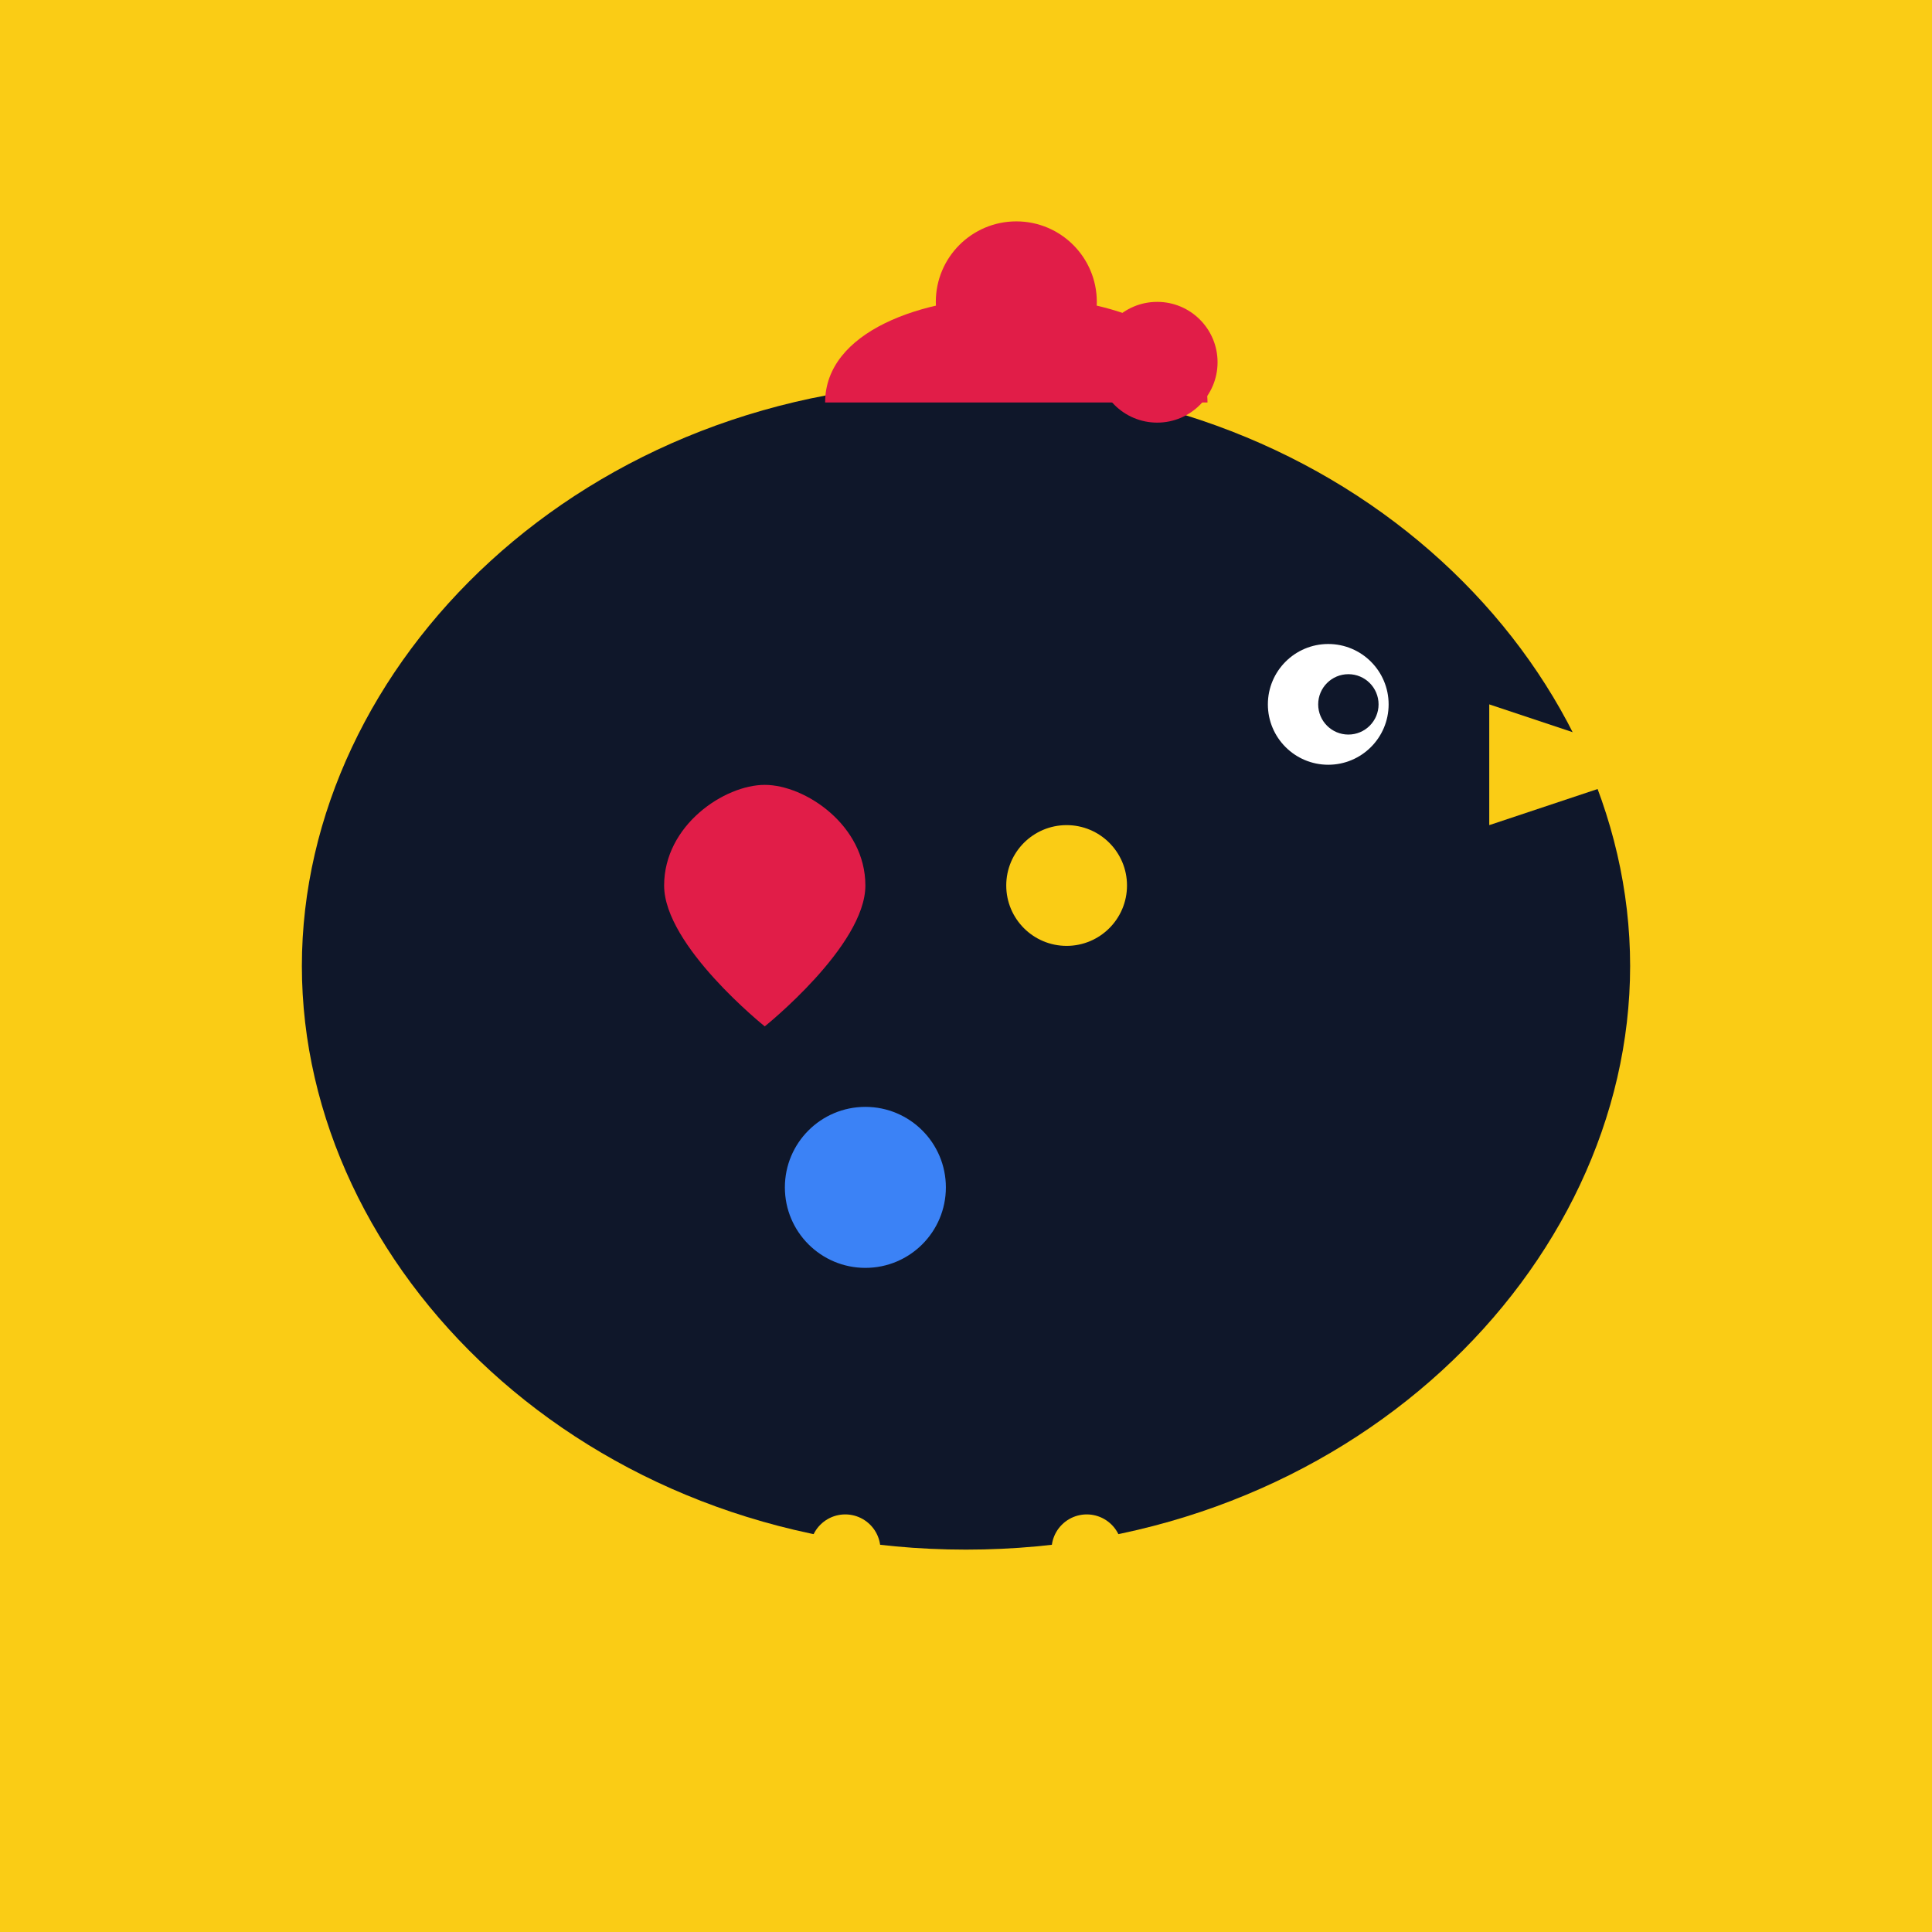
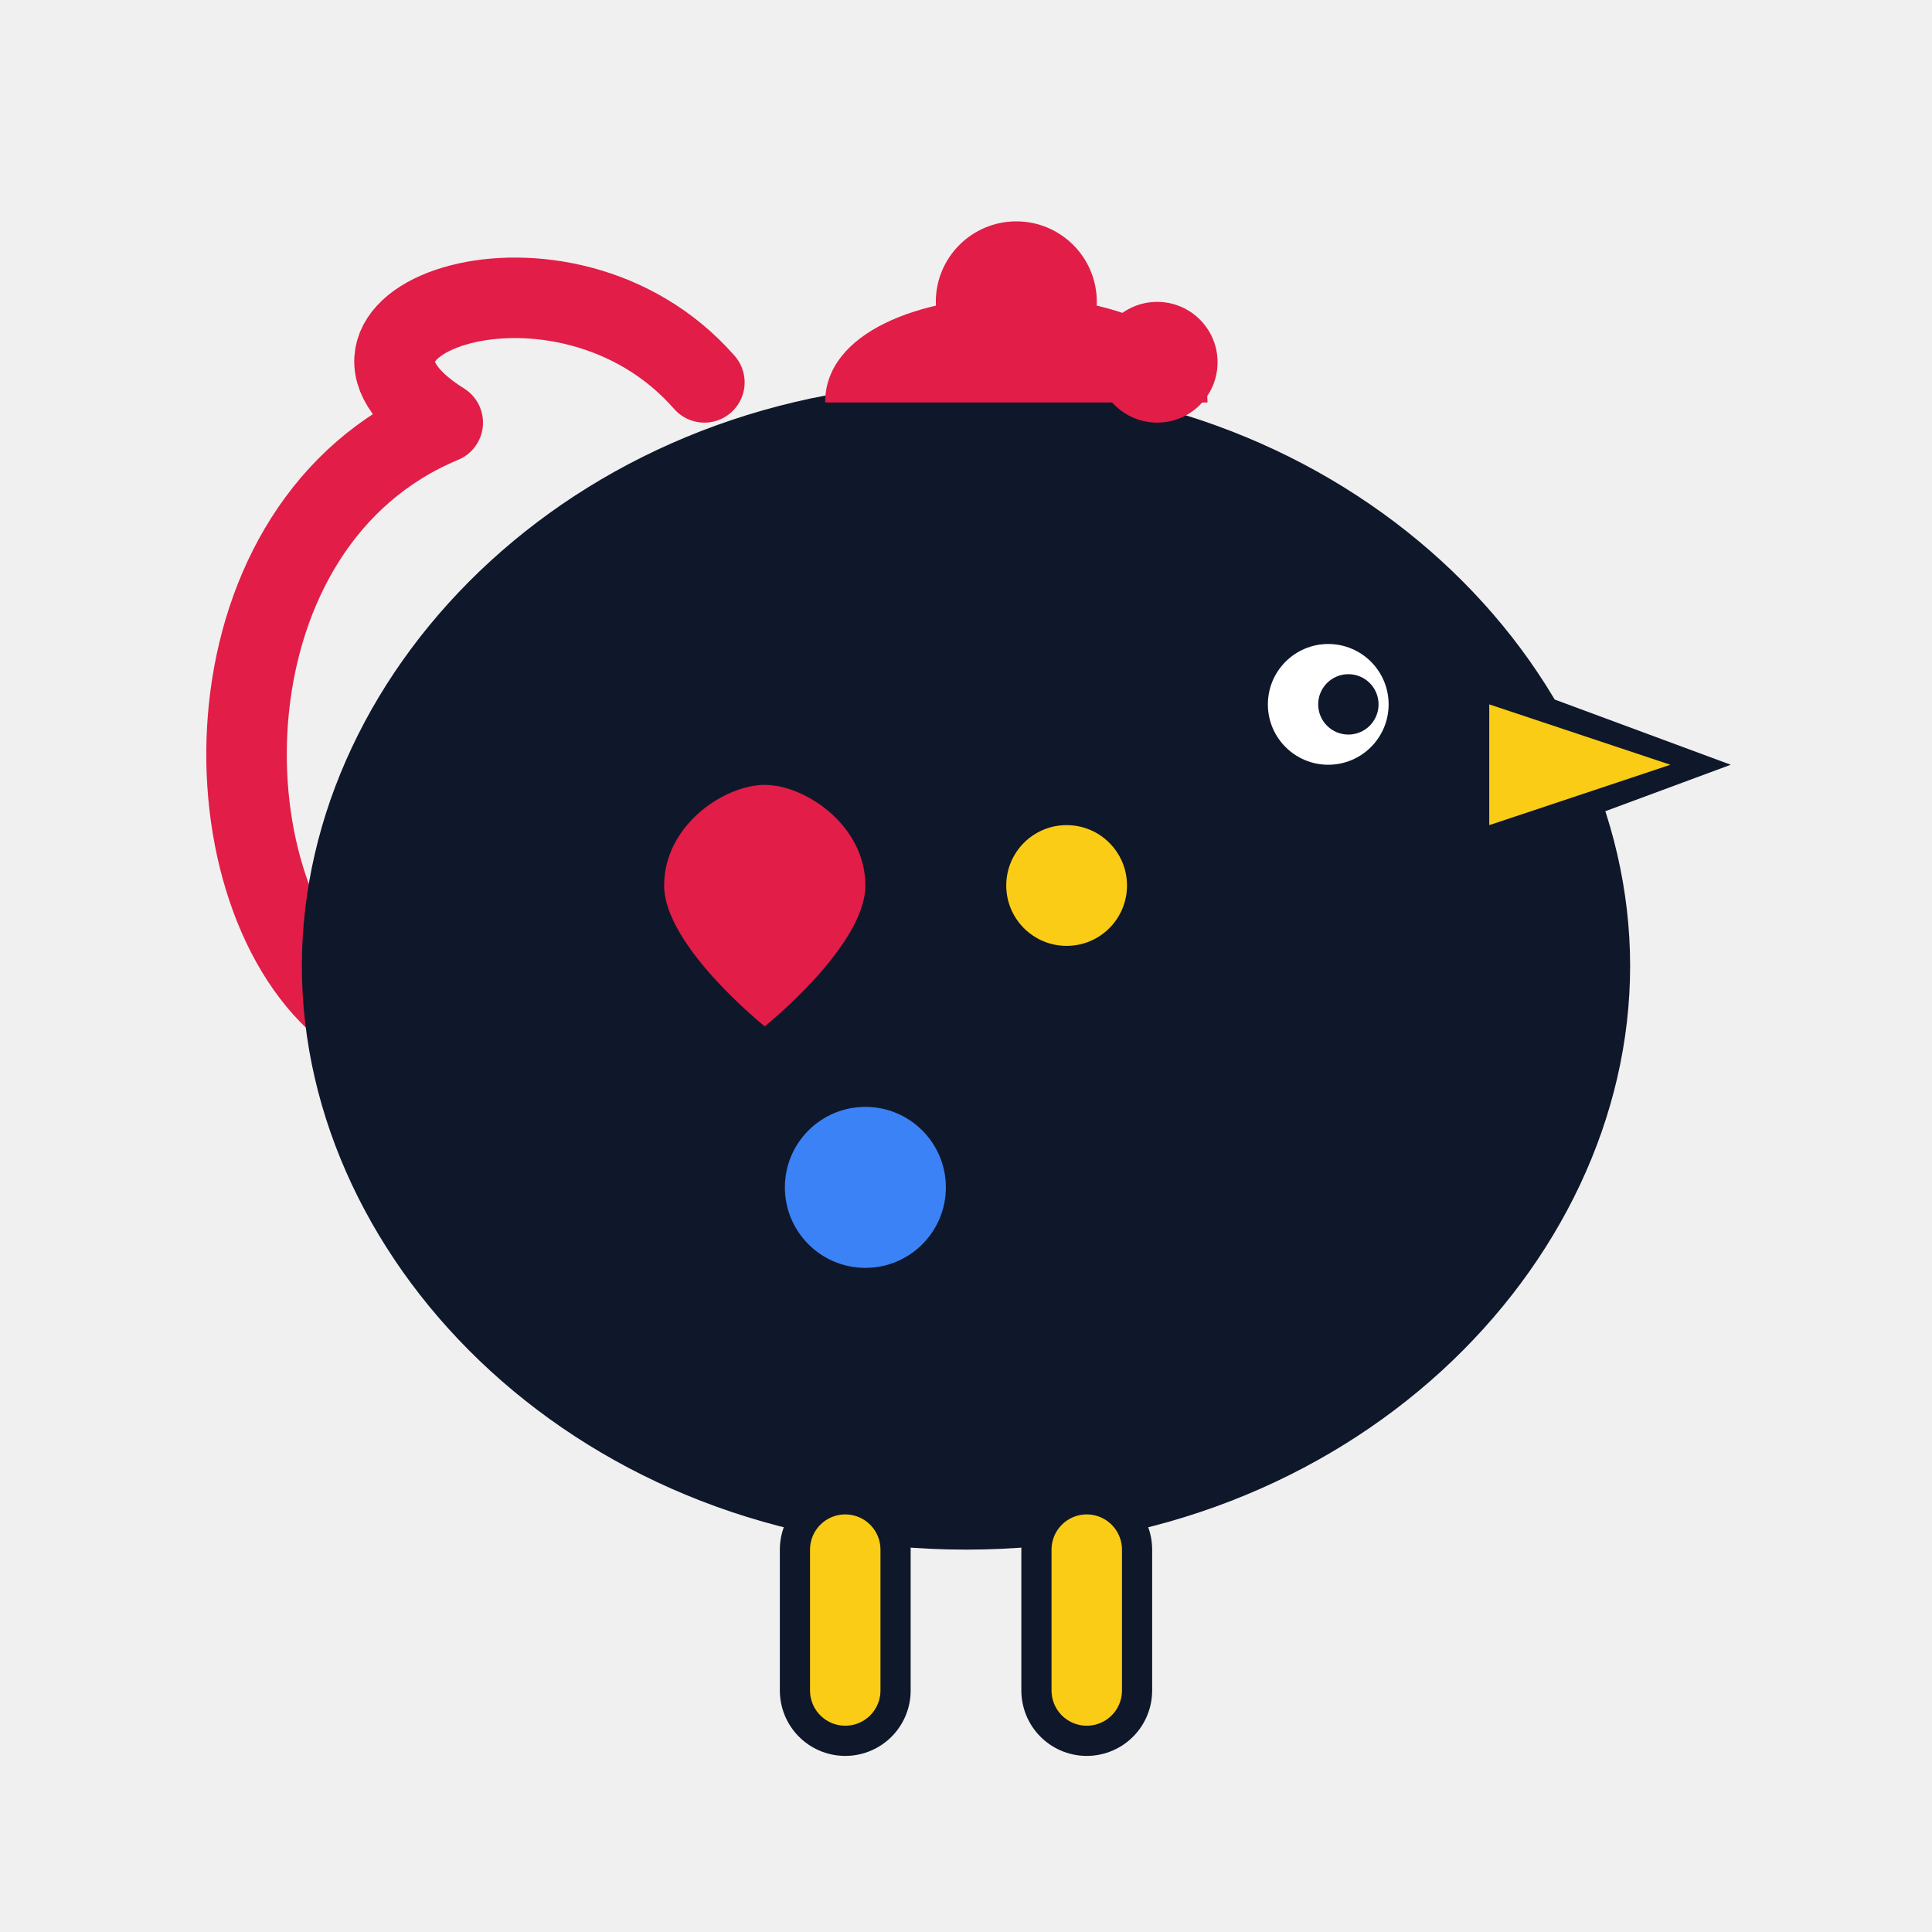
<svg xmlns="http://www.w3.org/2000/svg" viewBox="0 0 192 192" role="img" aria-label="Multi Lingo AI">
-   <rect width="192" height="192" fill="#FACC15" />
+   <path d="M34 100C20 88 20 52 44 42C28 32 56 22 70 38" fill="none" stroke="#E11D48" stroke-width="8" stroke-linecap="round" stroke-linejoin="round" />
  <path d="M96 154C58 154 30 126 30 96C30 66 58 38 96 38C134 38 162 66 162 96C162 126 134 154 96 154Z" fill="#0F172A" />
  <path d="M82 40C82 26 120 26 120 40Z" fill="#E11D48" />
  <circle cx="101" cy="30" r="8" fill="#E11D48" />
  <circle cx="115" cy="36" r="6" fill="#E11D48" />
+   <path d="M145 66L172 76L145 86Z" fill="#0F172A" />
  <path d="M148 70L166 76L148 82Z" fill="#FACC15" />
  <circle cx="132" cy="70" r="6" fill="#FFFFFF" />
  <circle cx="134" cy="70" r="3" fill="#0F172A" />
  <path d="M66 88C66 82 72 78 76 78C80 78 86 82 86 88C86 94 76 102 76 102C76 102 66 94 66 88Z" fill="#E11D48" />
  <circle cx="106" cy="88" r="6" fill="#FACC15" />
  <circle cx="86" cy="118" r="8" fill="#3B82F6" />
+   <path d="M84 154V168M108 154V168" stroke="#0F172A" stroke-width="13" stroke-linecap="round" />
  <path d="M84 154V168M108 154V168" stroke="#FACC15" stroke-width="7" stroke-linecap="round" />
</svg>
